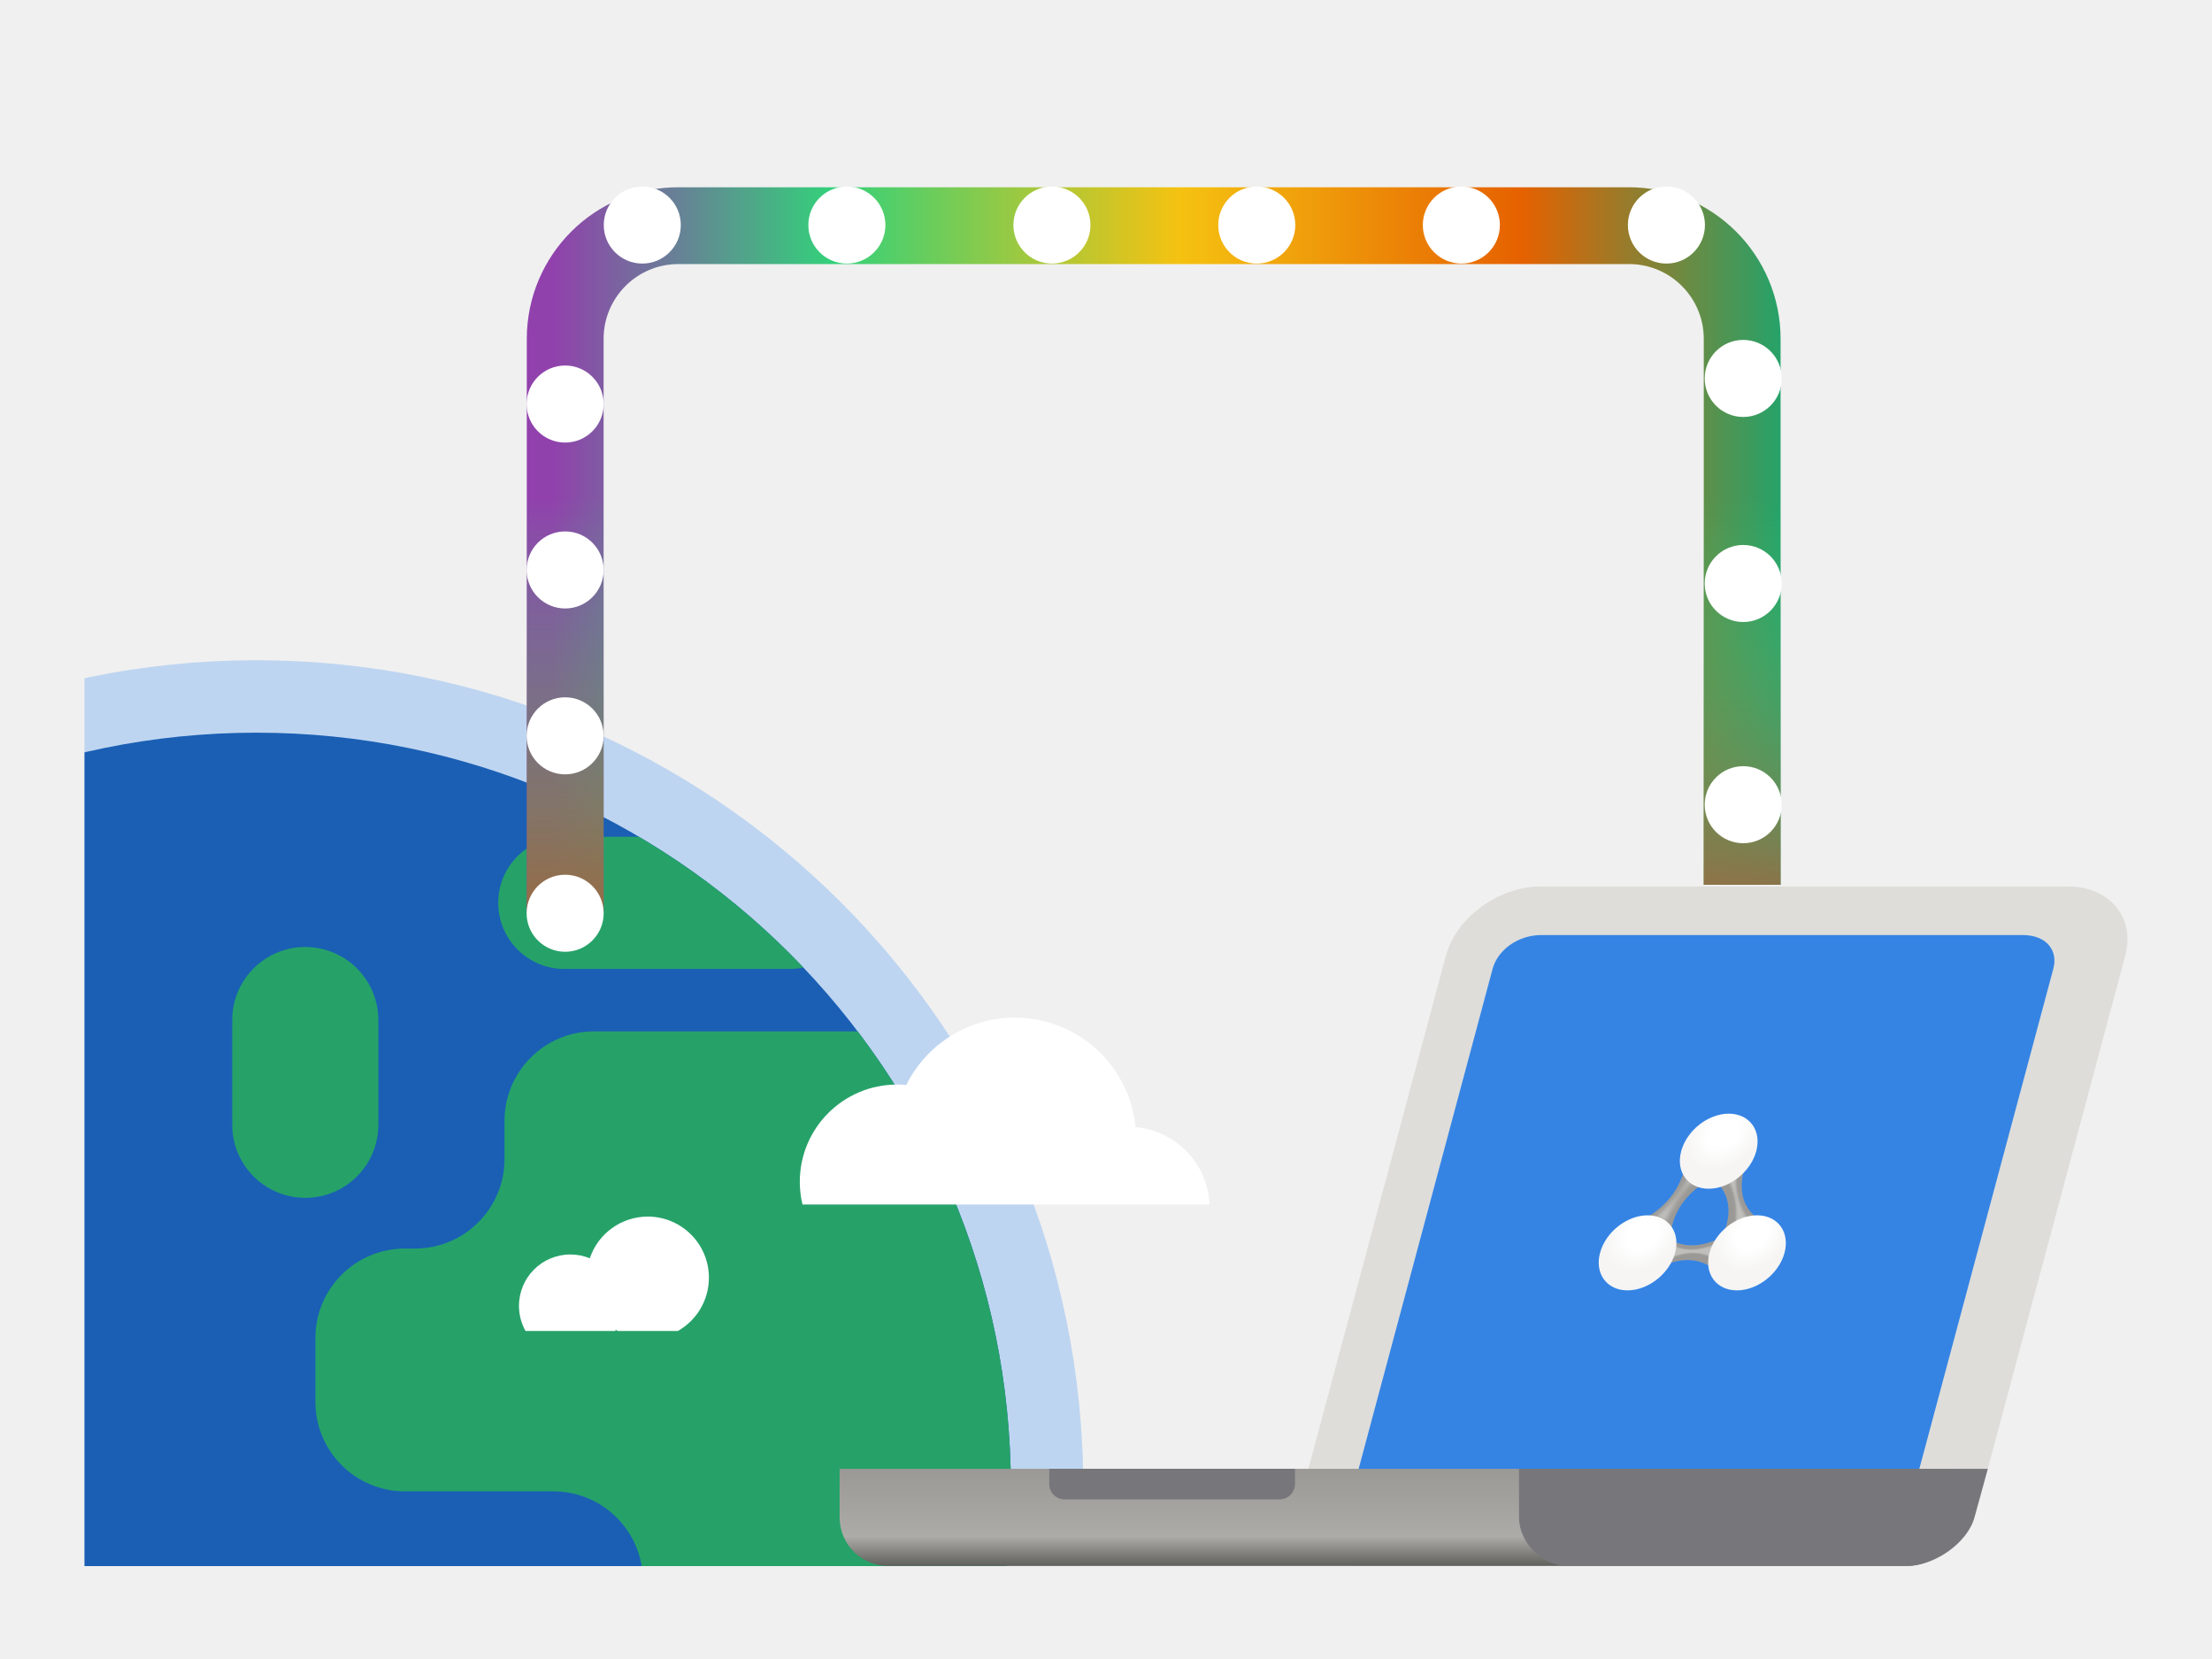
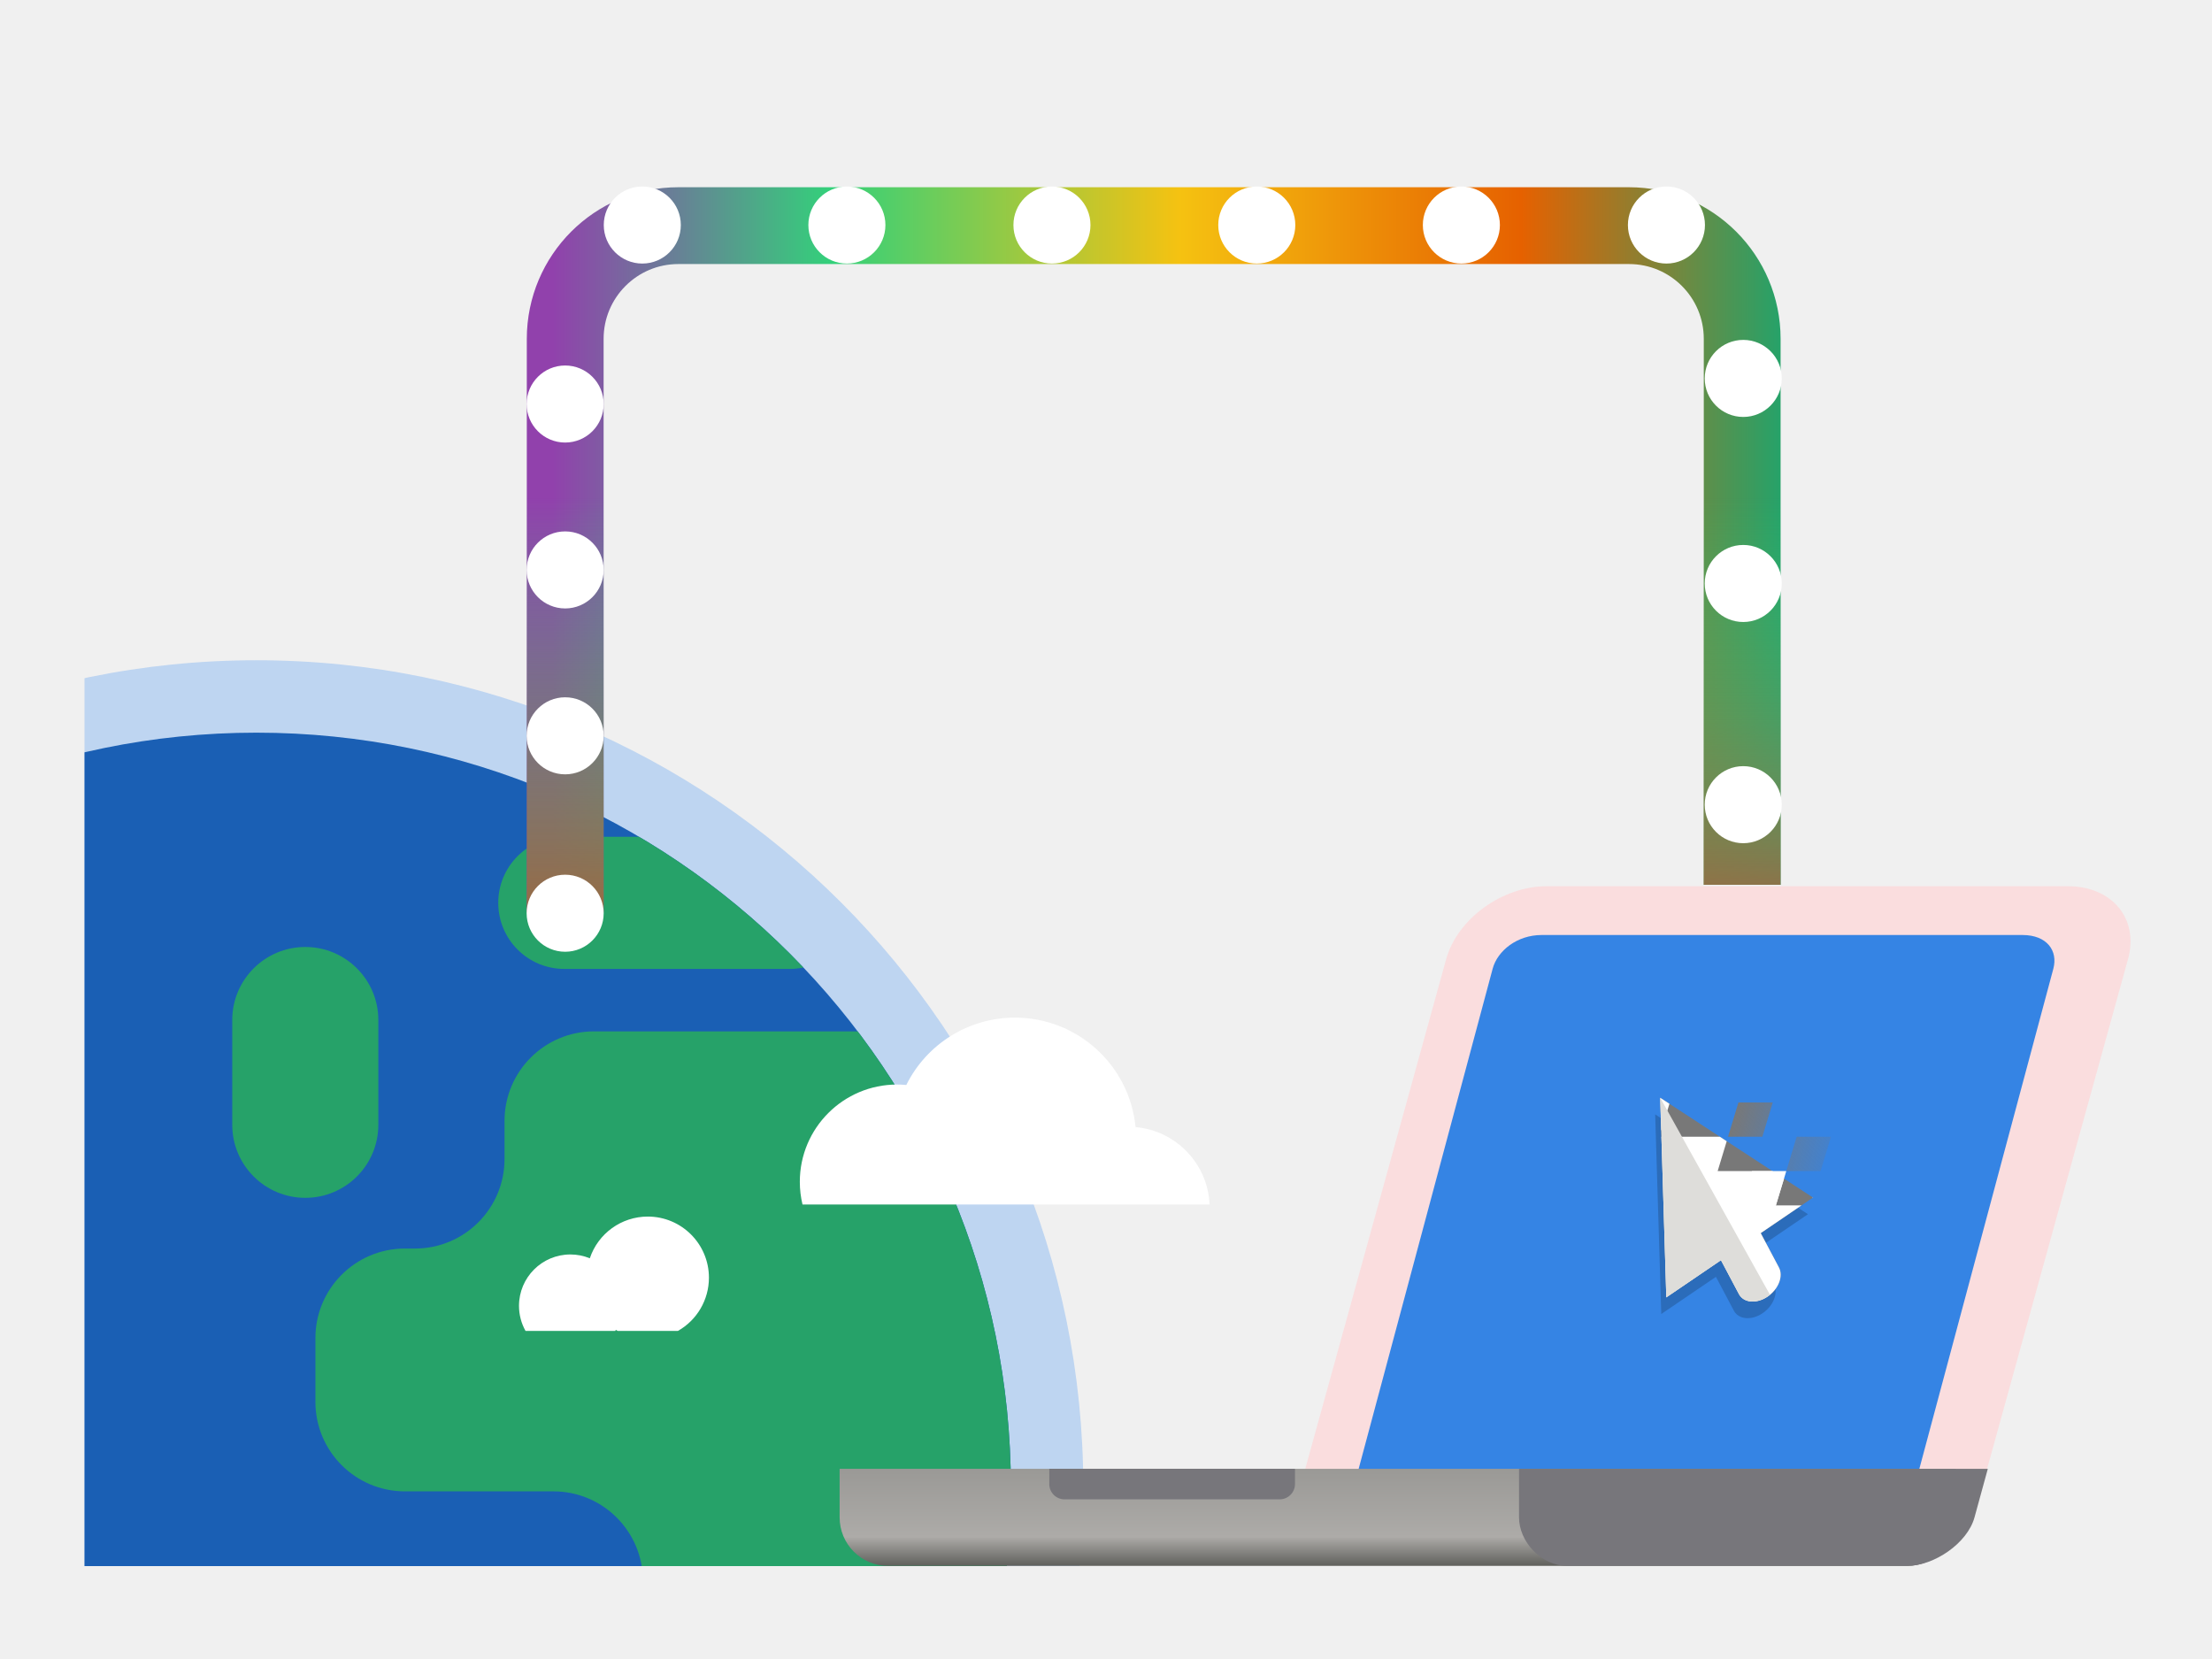
- <svg xmlns="http://www.w3.org/2000/svg" xmlns:xlink="http://www.w3.org/1999/xlink" id="svg8" version="1.1" viewBox="0 0 800 600" height="600" width="800">
-   <defs id="defs2">
-     <linearGradient id="linearGradient1447">
-       <stop style="stop-color:#986a44;stop-opacity:1" offset="0" id="stop1550" />
-       <stop style="stop-color:#33d17a;stop-opacity:0" offset="1" id="stop1552" />
+ <svg xmlns="http://www.w3.org/2000/svg" xmlns:xlink="http://www.w3.org/1999/xlink" height="600" width="800">
+   <defs>
+     <linearGradient id="c">
+       <stop style="stop-color:#986a44;stop-opacity:1" offset="0" />
+       <stop style="stop-color:#33d17a;stop-opacity:0" offset="1" />
    </linearGradient>
-     <clipPath clipPathUnits="userSpaceOnUse" id="clipPath966">
-       <rect style="fill:#9141ac;fill-opacity:1;stroke:none;stroke-width:30;stroke-linecap:round;stroke-linejoin:round;stroke-miterlimit:4;stroke-dasharray:none;stroke-opacity:0.482;stop-color:#000000" id="rect968-3" width="443.742" height="423.922" x="2.836" y="361.125" rx="0" ry="0" />
+     <linearGradient xlink:href="#a" id="g" x1="1480" y1="-2143.216" x2="1719.727" y2="-2143.216" gradientUnits="userSpaceOnUse" gradientTransform="translate(0 -64.796)" />
+     <linearGradient id="a">
+       <stop style="stop-color:#9141ac;stop-opacity:1" offset="0" />
+       <stop style="stop-color:#33d17a;stop-opacity:1" offset=".228" />
+       <stop style="stop-color:#f5c211;stop-opacity:1" offset=".511" />
+       <stop style="stop-color:#e66100;stop-opacity:1" offset=".789" />
+       <stop style="stop-color:#26a269;stop-opacity:1" offset="1" />
+     </linearGradient>
+     <linearGradient xlink:href="#b" id="i" x1="203.261" y1="784" x2="203.261" y2="800" gradientUnits="userSpaceOnUse" gradientTransform="matrix(-1.1846 0 0 1.1846 1858.27 -2946.342)" />
+     <linearGradient id="b">
+       <stop style="stop-color:#9a9996;stop-opacity:1" offset="0" />
+       <stop style="stop-color:#adaba8;stop-opacity:1" offset=".7" />
+       <stop style="stop-color:#60605c;stop-opacity:1" offset="1" />
+     </linearGradient>
+     <linearGradient xlink:href="#c" id="h" gradientUnits="userSpaceOnUse" gradientTransform="translate(0 -64.796)" x1="1485.487" y1="-2061.475" x2="1485.487" y2="-2142.47" />
+     <linearGradient xlink:href="#d" id="j" x1="89.575" y1="203.223" x2="105.694" y2="202.635" gradientUnits="userSpaceOnUse" />
+     <linearGradient id="d">
+       <stop style="stop-color:#787878;stop-opacity:1" offset="0" />
+       <stop style="stop-color:#787878;stop-opacity:0" offset="1" />
+     </linearGradient>
+     <clipPath clipPathUnits="userSpaceOnUse" id="e">
+       <rect style="fill:#9141ac;fill-opacity:1;stroke:none;stroke-width:30;stroke-linecap:round;stroke-linejoin:round;stroke-miterlimit:4;stroke-dasharray:none;stroke-opacity:.482;stop-color:#000" width="443.742" height="423.922" x="2.836" y="361.125" rx="0" ry="0" />
    </clipPath>
-     <clipPath clipPathUnits="userSpaceOnUse" id="clipPath932">
-       <circle style="display:inline;fill:#9141ac;fill-opacity:1;stroke:none;stroke-width:30;stroke-linecap:round;stroke-linejoin:round;stroke-miterlimit:4;stroke-dasharray:none;stroke-opacity:0.482;stop-color:#000000" id="circle934" cx="60.445" cy="758.586" r="252.859" />
+     <clipPath clipPathUnits="userSpaceOnUse" id="f">
+       <circle style="display:inline;fill:#9141ac;fill-opacity:1;stroke:none;stroke-width:30;stroke-linecap:round;stroke-linejoin:round;stroke-miterlimit:4;stroke-dasharray:none;stroke-opacity:.482;stop-color:#000" cx="60.445" cy="758.586" r="252.859" />
    </clipPath>
-     <linearGradient xlink:href="#linearGradient1447-3" id="linearGradient1451" x1="1480" y1="-2143.216" x2="1719.727" y2="-2143.216" gradientUnits="userSpaceOnUse" gradientTransform="translate(0,-64.79596)" />
-     <linearGradient id="linearGradient1447-3">
-       <stop style="stop-color:#9141ac;stop-opacity:1;" offset="0" id="stop1443" />
-       <stop style="stop-color:#33d17a;stop-opacity:1" offset="0.228" id="stop1455" />
-       <stop style="stop-color:#f5c211;stop-opacity:1" offset="0.511" id="stop1457" />
-       <stop style="stop-color:#e66100;stop-opacity:1" offset="0.789" id="stop1453" />
-       <stop style="stop-color:#26a269;stop-opacity:1" offset="1" id="stop1445" />
-     </linearGradient>
-     <linearGradient xlink:href="#linearGradient1119" id="linearGradient1121" x1="203.261" y1="784" x2="203.261" y2="800" gradientUnits="userSpaceOnUse" gradientTransform="matrix(-1.184599,0,0,1.184599,1858.27,-2946.342)" />
-     <linearGradient id="linearGradient1119">
-       <stop style="stop-color:#9a9996;stop-opacity:1;" offset="0" id="stop1115" />
-       <stop style="stop-color:#adaba8;stop-opacity:1" offset="0.7" id="stop1123" />
-       <stop style="stop-color:#60605c;stop-opacity:1" offset="1" id="stop1117" />
-     </linearGradient>
-     <filter style="color-interpolation-filters:sRGB" id="filter3375" x="-0.128" width="1.257" y="-0.082" height="1.164">
-       <feGaussianBlur stdDeviation="1.268" id="feGaussianBlur3377" />
-     </filter>
-     <filter style="color-interpolation-filters:sRGB" id="filter3379" x="-0.128" width="1.257" y="-0.082" height="1.164">
-       <feGaussianBlur stdDeviation="1.268" id="feGaussianBlur3381" />
-     </filter>
-     <radialGradient xlink:href="#linearGradient1246" id="radialGradient2577-6" gradientUnits="userSpaceOnUse" gradientTransform="matrix(3.664345,0,0,3.793609,658.7419,-3002.731)" cx="134.2" cy="222.988" fx="134.2" fy="222.988" r="2" />
-     <linearGradient id="linearGradient1246">
-       <stop style="stop-color:#ffffff;stop-opacity:1" offset="0" id="stop1240" />
-       <stop id="stop1242" offset="0.4" style="stop-color:#ffffff;stop-opacity:1" />
-       <stop style="stop-color:#f6f5f4;stop-opacity:1" offset="1" id="stop1244" />
-     </linearGradient>
-     <filter style="color-interpolation-filters:sRGB" id="filter3371" x="-0.081" width="1.162" y="-0.349" height="1.698">
-       <feGaussianBlur stdDeviation="1.268" id="feGaussianBlur3373" />
-     </filter>
-     <radialGradient xlink:href="#linearGradient1246" id="radialGradient2688" gradientUnits="userSpaceOnUse" gradientTransform="matrix(3.664345,0,0,3.793609,648.2156,-2982.182)" cx="134.2" cy="222.988" fx="134.2" fy="222.988" r="2" />
-     <radialGradient xlink:href="#linearGradient1246" id="radialGradient2692" gradientUnits="userSpaceOnUse" gradientTransform="matrix(3.664345,0,0,3.793609,669.5838,-2982.182)" cx="134.2" cy="222.988" fx="134.2" fy="222.988" r="2" />
-     <linearGradient xlink:href="#linearGradient1447" id="linearGradient1561" gradientUnits="userSpaceOnUse" gradientTransform="translate(0,-64.79596)" x1="1485.487" y1="-2061.475" x2="1485.487" y2="-2142.47" />
  </defs>
-   <g id="layer1">
-     <g id="g1344" transform="matrix(1.851967,0,0,1.851967,-2541.073,4267.785)">
-       <g id="g962" clip-path="url(#clipPath966)" transform="matrix(0.5826872,0,0,0.5826872,1386.942,-2456.059)" style="display:inline">
-         <circle style="fill:#99c1f1;fill-opacity:0.581;stroke:none;stroke-width:30;stroke-linecap:round;stroke-linejoin:round;stroke-miterlimit:4;stroke-dasharray:none;stroke-opacity:0.482;stop-color:#000000" id="circle1112" cx="60.445" cy="758.586" r="277.127" />
-         <g id="g915" clip-path="url(#clipPath932)">
-           <circle style="fill:#1a5fb4;fill-opacity:1;stroke:none;stroke-width:30;stroke-linecap:round;stroke-linejoin:round;stroke-miterlimit:4;stroke-dasharray:none;stroke-opacity:0.482;stop-color:#000000" id="path885" cx="60.445" cy="758.586" r="252.859" />
-           <path id="rect936" style="fill:#26a269;fill-opacity:1;stroke:none;stroke-width:30;stroke-linecap:round;stroke-linejoin:round;stroke-miterlimit:4;stroke-dasharray:none;stroke-opacity:0.482;stop-color:#000000" d="m 143.604,635.834 v 12.787 a 30,30 135 0 1 -30,30 h -3.381 a 30,30 135 0 0 -30,30 v 21.381 a 30,30 45 0 0 30,30 h 49.771 a 30,30 45 0 1 30,30 22.292,22.292 17.9 0 0 30,9.689 h 74.566 a 30,30 135 0 0 30,-30 V 635.834 a 30,30 45 0 0 -30,-30 H 173.604 a 30,30 135 0 0 -30,30 z" />
-           <rect style="fill:#26a269;fill-opacity:1;stroke:none;stroke-width:30;stroke-linecap:round;stroke-linejoin:round;stroke-miterlimit:4;stroke-dasharray:none;stroke-opacity:0.482;stop-color:#000000" id="rect950" width="48.962" height="84.074" x="52.351" y="577.554" rx="24.481" ry="24.481" />
-           <rect style="fill:#26a269;fill-opacity:1;stroke:none;stroke-width:30;stroke-linecap:round;stroke-linejoin:round;stroke-miterlimit:4;stroke-dasharray:none;stroke-opacity:0.482;stop-color:#000000" id="rect952" width="119.844" height="44.28" x="141.501" y="540.627" rx="22.14" ry="22.14" />
-         </g>
-         <path id="path889" style="fill:#ffffff;fill-opacity:1;stroke:none;stroke-width:30;stroke-linecap:round;stroke-linejoin:round;stroke-miterlimit:4;stroke-dasharray:none;stroke-opacity:0.482;stop-color:#000000" d="m 314.623,601.228 a 40.625,40.625 0 0 0 -36.363,22.576 32.599,32.599 0 0 0 -3.09,-0.148 32.599,32.599 0 0 0 -32.6,32.6 32.599,32.599 0 0 0 0.9,7.611 h 136.434 a 27.262,27.262 0 0 0 -24.814,-25.949 40.625,40.625 0 0 0 -40.434,-36.689 40.625,40.625 0 0 0 -0.033,0 z" />
-         <path id="path903" style="fill:#ffffff;fill-opacity:1;stroke:none;stroke-width:30;stroke-linecap:round;stroke-linejoin:round;stroke-miterlimit:4;stroke-dasharray:none;stroke-opacity:0.482;stop-color:#000000" d="m 191.617,667.906 a 20.492,20.492 0 0 0 -19.428,13.979 17.222,17.222 0 0 0 -6.514,-1.281 17.222,17.222 0 0 0 -17.223,17.223 17.222,17.222 0 0 0 2.191,8.408 h 30.059 a 17.222,17.222 0 0 0 0.201,-0.367 20.492,20.492 0 0 0 0.623,0.367 h 20.176 a 20.492,20.492 0 0 0 10.406,-17.836 20.492,20.492 0 0 0 -20.492,-20.492 z" />
+   <g transform="matrix(1.85197 0 0 1.85197 -2541.073 4267.785)">
+     <g clip-path="url(#e)" transform="matrix(.58269 0 0 .58269 1386.942 -2456.06)" style="display:inline">
+       <circle style="fill:#99c1f1;fill-opacity:.581;stroke:none;stroke-width:30;stroke-linecap:round;stroke-linejoin:round;stroke-miterlimit:4;stroke-dasharray:none;stroke-opacity:.482;stop-color:#000" cx="60.445" cy="758.586" r="277.127" />
+       <g clip-path="url(#f)">
+         <circle style="fill:#1a5fb4;fill-opacity:1;stroke:none;stroke-width:30;stroke-linecap:round;stroke-linejoin:round;stroke-miterlimit:4;stroke-dasharray:none;stroke-opacity:.482;stop-color:#000" cx="60.445" cy="758.586" r="252.859" />
+         <path style="fill:#26a269;fill-opacity:1;stroke:none;stroke-width:30;stroke-linecap:round;stroke-linejoin:round;stroke-miterlimit:4;stroke-dasharray:none;stroke-opacity:.482;stop-color:#000" d="M143.604 635.834v12.787a30 30 135 0 1-30 30h-3.381a30 30 135 0 0-30 30v21.38a30 30 45 0 0 30 30h49.771a30 30 45 0 1 30 30 22.292 22.292 17.9 0 0 30 9.69h74.567a30 30 135 0 0 30-30V635.834a30 30 45 0 0-30-30H173.604a30 30 135 0 0-30 30z" />
+         <rect style="fill:#26a269;fill-opacity:1;stroke:none;stroke-width:30;stroke-linecap:round;stroke-linejoin:round;stroke-miterlimit:4;stroke-dasharray:none;stroke-opacity:.482;stop-color:#000" width="48.962" height="84.074" x="52.351" y="577.554" rx="24.481" ry="24.481" />
+         <rect style="fill:#26a269;fill-opacity:1;stroke:none;stroke-width:30;stroke-linecap:round;stroke-linejoin:round;stroke-miterlimit:4;stroke-dasharray:none;stroke-opacity:.482;stop-color:#000" width="119.844" height="44.28" x="141.501" y="540.627" rx="22.14" ry="22.14" />
      </g>
-       <path style="fill:none;fill-opacity:1;stroke:url(#linearGradient1451);stroke-width:15;stroke-linecap:butt;stroke-linejoin:miter;stroke-miterlimit:4;stroke-dasharray:none;stroke-opacity:1" d="m 1482.469,-2126.271 v -112.016 a 22.105,22.105 135 0 1 22.105,-22.105 h 185.637 a 22.105,22.105 45 0 1 22.105,22.105 v 106.617" id="path1244" />
-       <path style="fill:none;fill-opacity:1;stroke:url(#linearGradient1561);stroke-width:15;stroke-linecap:butt;stroke-linejoin:miter;stroke-miterlimit:4;stroke-dasharray:none;stroke-opacity:1" d="m 1482.469,-2126.271 v -112.016 a 22.105,22.105 135 0 1 22.105,-22.105 h 185.637 a 22.105,22.105 45 0 1 22.105,22.105 v 106.617" id="path723" />
-       <g id="g1264">
-         <rect style="display:inline;fill:#deddda;fill-opacity:1;stroke:none;stroke-width:6.978;stroke-linecap:round;paint-order:markers fill stroke;stop-color:#000000" id="rect1108" width="132.675" height="137.355" x="-1219.664" y="-2206.524" rx="14.858" ry="14.036" transform="matrix(-1,0,-0.258819,0.9659258,0,0)" />
-         <path id="rect1110" style="display:inline;fill:#3584e4;fill-opacity:1;stroke:none;stroke-width:6.859;stroke-linecap:round;paint-order:markers fill stroke;stop-color:#000000" d="m 1767.055,-2121.862 c 4.777,0 6.968,3.07 6.026,6.584 l -26.943,100.554 c -0.942,3.514 -4.779,6.586 -9.555,6.586 h -93.915 c -4.775,0 -6.967,-3.072 -6.025,-6.586 l 26.943,-100.554 c 0.942,-3.514 4.777,-6.584 9.554,-6.584 z" />
-         <path id="rect1099" style="display:inline;fill:url(#linearGradient1121);fill-opacity:1;stroke:none;stroke-width:6.859;stroke-linecap:round;paint-order:markers fill stroke;stop-color:#000000" d="m 1754.026,-2017.617 v 9.477 c 0,5.25 -4.227,9.477 -9.477,9.477 h -199.012 c -5.25,0 -9.477,-4.227 -9.477,-9.477 v -9.477 h 9.477 199.012 z" />
-         <path id="path1106" style="display:inline;fill:#77767b;fill-opacity:1;stroke:none;stroke-width:6.859;stroke-linecap:round;paint-order:markers fill stroke;stop-color:#000000" d="m 1760.283,-2017.617 -2.596,9.477 c -1.387,5.064 -7.888,9.477 -13.138,9.477 h -66.338 c -5.25,0 -9.477,-4.807 -9.477,-9.477 v -9.477 h 9.477 66.338 z" />
-         <path style="fill:#77767b;stroke:none;stroke-width:1;stroke-linejoin:round;stroke-miterlimit:4;stroke-dasharray:none;stop-color:#000000" id="rect1529" width="47.981" height="5.973" x="1577.003" y="-2017.628" d="m 1577.003,-2017.628 h 47.981 v 2.974 a 2.998,2.998 135 0 1 -2.998,2.998 h -42.006 a 2.977,2.977 45 0 1 -2.977,-2.977 z" />
-         <path style="display:inline;vector-effect:none;fill:#9a9996;fill-opacity:1;stroke:none;stroke-width:1.679;stroke-linecap:butt;stroke-linejoin:bevel;stroke-miterlimit:4;stroke-dasharray:none;stroke-dashoffset:0;stroke-opacity:1;marker:none;marker-start:none;marker-mid:none;marker-end:none;paint-order:normal;enable-background:new" d="m 1701.17,-2076.599 c -0.948,3.874 -3.105,7.243 -7.305,9.766 l 4.579,2.522 c 0.825,-4.301 3.5,-7.401 7.305,-9.766 z" id="use2717" />
-         <path style="vector-effect:none;fill:#c0bfbc;fill-opacity:1;stroke:none;stroke-width:6.186;stroke-linecap:butt;stroke-linejoin:bevel;stroke-miterlimit:4;stroke-dasharray:none;stroke-dashoffset:0;stroke-opacity:1;marker:none;marker-start:none;marker-mid:none;marker-end:none;paint-order:normal;filter:url(#filter3375)" id="path3115" transform="matrix(-0.305362,0,-0.08182151,0.305362,1744.491,-2142.837)" d="m 77.5,215.049 -7.273,3.559 c 8.83,9.122 14.89,20.215 16.598,33.643 l 7.088,-3.469 C 84.401,238.998 79.368,227.438 77.5,215.049 Z" />
-         <path style="display:inline;vector-effect:none;fill:#9a9996;fill-opacity:1;stroke:none;stroke-width:1.679;stroke-linecap:butt;stroke-linejoin:bevel;stroke-miterlimit:4;stroke-dasharray:none;stroke-dashoffset:0;stroke-opacity:1;marker:none;marker-start:none;marker-mid:none;marker-end:none;paint-order:normal;enable-background:new" d="m 1712.825,-2076.599 c -1.128,3.874 -0.777,7.243 2.071,9.766 l -5.93,2.522 c 1.479,-4.301 0.466,-7.401 -2.071,-9.766 z" id="use2714" />
-         <path style="display:inline;vector-effect:none;fill:#9a9996;fill-opacity:1;stroke:none;stroke-width:1.646;stroke-linecap:butt;stroke-linejoin:bevel;stroke-miterlimit:4;stroke-dasharray:none;stroke-dashoffset:0;stroke-opacity:1;marker:none;marker-start:none;marker-mid:none;marker-end:none;paint-order:normal;enable-background:new" d="m 1708.127,-2062.709 c -3.791,1.755 -7.319,2.081 -10.411,-0.01 l -1.565,5.828 c 4.169,-2.154 7.535,-1.831 10.411,0.01 z" id="use2719" />
-         <path transform="matrix(0.305362,0,-0.08182151,0.305362,1705.132,-2142.264)" id="path2795" style="vector-effect:none;fill:#c0bfbc;fill-opacity:1;stroke:none;stroke-width:6.186;stroke-linecap:butt;stroke-linejoin:bevel;stroke-miterlimit:4;stroke-dasharray:none;stroke-dashoffset:0;stroke-opacity:1;marker:none;marker-start:none;marker-mid:none;marker-end:none;paint-order:normal;filter:url(#filter3379)" d="m 77.5,215.049 -7.273,3.559 c 8.83,9.122 14.89,20.215 16.598,33.643 l 7.088,-3.469 C 84.401,238.998 79.368,227.438 77.5,215.049 Z" />
-         <ellipse style="color:#000000;display:inline;overflow:visible;visibility:visible;fill:url(#radialGradient2577-6);fill-opacity:1;stroke:none;stroke-width:0.621;marker:none;enable-background:new" id="circle2561-5" cx="1150.496" cy="-2153.008" transform="matrix(1,0,-0.258819,0.9659258,0,0)" rx="7.329" ry="7.587" />
-         <path transform="matrix(-0.02121263,-0.3136382,-0.2479009,0.161275,1762.312,-2072.016)" id="path3117" style="vector-effect:none;fill:#c0bfbc;fill-opacity:1;stroke:none;stroke-width:6.186;stroke-linecap:butt;stroke-linejoin:bevel;stroke-miterlimit:4;stroke-dasharray:none;stroke-dashoffset:0;stroke-opacity:1;marker:none;marker-start:none;marker-mid:none;marker-end:none;paint-order:normal;filter:url(#filter3371)" d="m 77.5,215.049 -7.273,3.559 c 8.83,9.122 14.89,20.215 16.598,33.643 l 7.088,-3.469 C 84.401,238.998 79.368,227.438 77.5,215.049 Z" />
-         <ellipse cy="-2132.46" cx="1139.969" id="circle2686" style="color:#000000;display:inline;overflow:visible;visibility:visible;fill:url(#radialGradient2688);fill-opacity:1;stroke:none;stroke-width:0.621;marker:none;enable-background:new" transform="matrix(1,0,-0.258819,0.9659258,0,0)" rx="7.329" ry="7.587" />
-         <ellipse style="color:#000000;display:inline;overflow:visible;visibility:visible;fill:url(#radialGradient2692);fill-opacity:1;stroke:none;stroke-width:0.621;marker:none;enable-background:new" id="circle2690" cx="1161.338" cy="-2132.46" transform="matrix(1,0,-0.258819,0.9659258,0,0)" rx="7.329" ry="7.587" />
+       <path style="fill:#fff;fill-opacity:1;stroke:none;stroke-width:30;stroke-linecap:round;stroke-linejoin:round;stroke-miterlimit:4;stroke-dasharray:none;stroke-opacity:.482;stop-color:#000" d="M314.623 601.228a40.625 40.625 0 0 0-36.363 22.576 32.599 32.599 0 0 0-3.09-.148 32.599 32.599 0 0 0-32.6 32.6 32.599 32.599 0 0 0 .9 7.61h136.434a27.262 27.262 0 0 0-24.814-25.949 40.625 40.625 0 0 0-40.434-36.69 40.625 40.625 0 0 0-.033 0zM191.617 667.906a20.492 20.492 0 0 0-19.428 13.979 17.222 17.222 0 0 0-6.513-1.281 17.222 17.222 0 0 0-17.223 17.222 17.222 17.222 0 0 0 2.192 8.408h30.058a17.222 17.222 0 0 0 .201-.367 20.492 20.492 0 0 0 .623.367h20.176a20.492 20.492 0 0 0 10.406-17.836 20.492 20.492 0 0 0-20.492-20.492z" />
+     </g>
+     <path style="fill:none;fill-opacity:1;stroke:url(#g);stroke-width:15;stroke-linecap:butt;stroke-linejoin:miter;stroke-miterlimit:4;stroke-dasharray:none;stroke-opacity:1" d="M1482.469-2126.271v-112.017a22.105 22.105 135 0 1 22.105-22.105h185.637a22.105 22.105 45 0 1 22.105 22.105v106.617" />
+     <path style="fill:none;fill-opacity:1;stroke:url(#h);stroke-width:15;stroke-linecap:butt;stroke-linejoin:miter;stroke-miterlimit:4;stroke-dasharray:none;stroke-opacity:1" d="M1482.469-2126.271v-112.017a22.105 22.105 135 0 1 22.105-22.105h185.637a22.105 22.105 45 0 1 22.105 22.105v106.617" />
+     <rect style="fill:#faddde;stroke:none;stroke-width:1.1;stroke-linecap:round;stroke-linejoin:round;-inkscape-stroke:none;stop-color:#000" width="133.154" height="137.1" x="1069.161" y="-2211.354" rx="15.683" ry="14.773" transform="skewX(-15.455) scale(1 .96384)" />
+     <path style="display:inline;fill:#3584e4;fill-opacity:1;stroke:none;stroke-width:6.859;stroke-linecap:round;paint-order:markers fill stroke;stop-color:#000" d="M1767.055-2121.862c4.777 0 6.968 3.07 6.026 6.584l-26.943 100.554c-.942 3.514-4.78 6.586-9.555 6.586h-93.915c-4.775 0-6.967-3.072-6.025-6.586l26.943-100.554c.942-3.514 4.777-6.584 9.554-6.584z" />
+     <path style="display:inline;fill:url(#i);fill-opacity:1;stroke:none;stroke-width:6.859;stroke-linecap:round;paint-order:markers fill stroke;stop-color:#000" d="M1754.026-2017.617v9.477a9.456 9.456 0 0 1-9.477 9.477h-199.013a9.456 9.456 0 0 1-9.476-9.477v-9.477h208.489z" />
+     <path style="display:inline;fill:#77767b;fill-opacity:1;stroke:none;stroke-width:6.859;stroke-linecap:round;paint-order:markers fill stroke;stop-color:#000" d="m1760.283-2017.617-2.596 9.477c-1.387 5.064-7.888 9.477-13.138 9.477h-66.338c-5.25 0-9.476-4.807-9.476-9.477v-9.477h75.814z" />
+     <path style="fill:#77767b;stroke:none;stroke-width:1;stroke-linejoin:round;stroke-miterlimit:4;stroke-dasharray:none;stop-color:#000" d="M1577.003-2017.628h47.982v2.975a2.998 2.998 135 0 1-2.999 2.998h-42.006a2.977 2.977 45 0 1-2.977-2.977z" />
+     <g style="display:inline;enable-background:new">
+       <g style="stroke-width:.688">
+         <path style="fill:#000;fill-opacity:.186;stroke:none;stroke-width:.688px;stroke-linecap:butt;stroke-linejoin:miter;stroke-opacity:1" d="m80 198 8 24 5.217-4.47 3.392 4.07a2.5 2.5 0 0 0 3.522.32 2.5 2.5 0 0 0 .32-3.52l-3.437-4.125L102 210z" transform="matrix(1.62436 0 -.4919 1.62436 1662.773 -2408.455)" />
+         <path style="display:inline;fill:#787878;fill-opacity:1;stroke:none;stroke-width:.688px;stroke-linecap:butt;stroke-linejoin:miter;stroke-opacity:1;enable-background:new" d="m80 196 8 24 5.217-4.47 3.392 4.07a2.5 2.5 0 0 0 3.522.32 2.5 2.5 0 0 0 .32-3.52l-3.437-4.125L102 208z" transform="matrix(1.62436 0 -.4919 1.62436 1662.773 -2408.455)" />
+         <path style="display:inline;fill:#fff;stroke:none;stroke-width:1px;stroke-linecap:butt;stroke-linejoin:miter;stroke-opacity:1;enable-background:new" d="M80.072 31.182 82 36.965v-4.733zM82.346 38l9.363 28.092 7.588-6.504 4.933 5.922a3.636 3.636 0 0 0 5.124.465 3.636 3.636 0 0 0 .466-5.12l-5-6L110.482 50H106v-4.676L103.572 44H94v-5.22L92.572 38H88zM112 48.598v.101l.072-.062z" transform="matrix(1.11675 0 -.33818 1.11675 1617.434 -2124.903)" />
+         <path style="fill:#deddda;stroke:none;stroke-width:.688px;stroke-linecap:butt;stroke-linejoin:miter;stroke-opacity:1" d="m88 40 8 24 5.217-4.47 3.392 4.07a2.5 2.5 0 0 0 3.522.32 2.5 2.5 0 0 0 .238-.233z" transform="matrix(1.62436 0 -.4919 1.62436 1573.042 -2155.055)" />
+         <path style="font-variation-settings:normal;display:inline;fill:#fff;fill-opacity:1;stroke:none;stroke-width:3.438;stroke-linecap:round;stroke-linejoin:miter;stroke-miterlimit:4;stroke-dasharray:none;stroke-dashoffset:0;stroke-opacity:1;enable-background:new;stop-color:#000" d="M93.7 204.812h4.125v4.125H93.7z" transform="matrix(1.62436 0 -.4919 1.62436 1662.773 -2408.455)" />
+         <path style="display:inline;fill:url(#j);fill-opacity:1;stroke-width:3.438;stroke-linecap:round;enable-background:new;stop-color:#000" d="M97.825 200.687h4.125v4.125h-4.125zm-8.25-4.125H93.7v4.125h-4.125z" transform="matrix(1.62436 0 -.4919 1.62436 1662.773 -2408.455)" />
      </g>
-       <circle style="fill:#ffffff;fill-opacity:1;stroke:none;stroke-width:15;stroke-linejoin:round;stroke-miterlimit:4;stroke-dasharray:none;stop-color:#000000" id="path1279" cx="1482.458" cy="-2126.115" r="7.523" />
-       <circle style="fill:#ffffff;fill-opacity:1;stroke:none;stroke-width:15;stroke-linejoin:round;stroke-miterlimit:4;stroke-dasharray:none;stop-color:#000000" id="circle1283" cx="1482.458" cy="-2225.557" r="7.523" />
-       <circle style="fill:#ffffff;fill-opacity:1;stroke:none;stroke-width:15;stroke-linejoin:round;stroke-miterlimit:4;stroke-dasharray:none;stop-color:#000000" id="circle1287" cx="1497.523" cy="-2260.512" r="7.523" />
-       <circle style="fill:#ffffff;fill-opacity:1;stroke:none;stroke-width:15;stroke-linejoin:round;stroke-miterlimit:4;stroke-dasharray:none;stop-color:#000000" id="circle1291" cx="1537.477" cy="-2260.512" r="7.523" />
-       <circle style="fill:#ffffff;fill-opacity:1;stroke:none;stroke-width:15;stroke-linejoin:round;stroke-miterlimit:4;stroke-dasharray:none;stop-color:#000000" id="circle1295" cx="1577.523" cy="-2260.512" r="7.523" />
-       <circle style="fill:#ffffff;fill-opacity:1;stroke:none;stroke-width:15;stroke-linejoin:round;stroke-miterlimit:4;stroke-dasharray:none;stop-color:#000000" id="circle1299" cx="1617.523" cy="-2260.512" r="7.523" />
-       <circle style="fill:#ffffff;fill-opacity:1;stroke:none;stroke-width:15;stroke-linejoin:round;stroke-miterlimit:4;stroke-dasharray:none;stop-color:#000000" id="circle1301" cx="1657.477" cy="-2260.512" r="7.523" />
-       <circle style="fill:#ffffff;fill-opacity:1;stroke:none;stroke-width:15;stroke-linejoin:round;stroke-miterlimit:4;stroke-dasharray:none;stop-color:#000000" id="circle1303" cx="1697.523" cy="-2260.512" r="7.523" />
-       <circle style="fill:#ffffff;fill-opacity:1;stroke:none;stroke-width:15;stroke-linejoin:round;stroke-miterlimit:4;stroke-dasharray:none;stop-color:#000000" id="circle1305" cx="1712.523" cy="-2230.557" r="7.523" />
-       <circle style="fill:#ffffff;fill-opacity:1;stroke:none;stroke-width:15;stroke-linejoin:round;stroke-miterlimit:4;stroke-dasharray:none;stop-color:#000000" id="circle1307" cx="1712.523" cy="-2190.512" r="7.523" />
-       <circle style="fill:#ffffff;fill-opacity:1;stroke:none;stroke-width:15;stroke-linejoin:round;stroke-miterlimit:4;stroke-dasharray:none;stop-color:#000000" id="circle717" cx="1482.458" cy="-2193.159" r="7.523" />
-       <circle style="fill:#ffffff;fill-opacity:1;stroke:none;stroke-width:15;stroke-linejoin:round;stroke-miterlimit:4;stroke-dasharray:none;stop-color:#000000" id="circle719" cx="1482.458" cy="-2160.762" r="7.523" />
-       <circle style="fill:#ffffff;fill-opacity:1;stroke:none;stroke-width:15;stroke-linejoin:round;stroke-miterlimit:4;stroke-dasharray:none;stop-color:#000000" id="circle721" cx="1712.523" cy="-2147.314" r="7.523" />
    </g>
+     <circle style="fill:#fff;fill-opacity:1;stroke:none;stroke-width:15;stroke-linejoin:round;stroke-miterlimit:4;stroke-dasharray:none;stop-color:#000" cx="1482.458" cy="-2126.115" r="7.523" />
+     <circle style="fill:#fff;fill-opacity:1;stroke:none;stroke-width:15;stroke-linejoin:round;stroke-miterlimit:4;stroke-dasharray:none;stop-color:#000" cx="1482.458" cy="-2225.557" r="7.523" />
+     <circle style="fill:#fff;fill-opacity:1;stroke:none;stroke-width:15;stroke-linejoin:round;stroke-miterlimit:4;stroke-dasharray:none;stop-color:#000" cx="1497.523" cy="-2260.512" r="7.523" />
+     <circle style="fill:#fff;fill-opacity:1;stroke:none;stroke-width:15;stroke-linejoin:round;stroke-miterlimit:4;stroke-dasharray:none;stop-color:#000" cx="1537.477" cy="-2260.512" r="7.523" />
+     <circle style="fill:#fff;fill-opacity:1;stroke:none;stroke-width:15;stroke-linejoin:round;stroke-miterlimit:4;stroke-dasharray:none;stop-color:#000" cx="1577.523" cy="-2260.512" r="7.523" />
+     <circle style="fill:#fff;fill-opacity:1;stroke:none;stroke-width:15;stroke-linejoin:round;stroke-miterlimit:4;stroke-dasharray:none;stop-color:#000" cx="1617.523" cy="-2260.512" r="7.523" />
+     <circle style="fill:#fff;fill-opacity:1;stroke:none;stroke-width:15;stroke-linejoin:round;stroke-miterlimit:4;stroke-dasharray:none;stop-color:#000" cx="1657.477" cy="-2260.512" r="7.523" />
+     <circle style="fill:#fff;fill-opacity:1;stroke:none;stroke-width:15;stroke-linejoin:round;stroke-miterlimit:4;stroke-dasharray:none;stop-color:#000" cx="1697.523" cy="-2260.512" r="7.523" />
+     <circle style="fill:#fff;fill-opacity:1;stroke:none;stroke-width:15;stroke-linejoin:round;stroke-miterlimit:4;stroke-dasharray:none;stop-color:#000" cx="1712.523" cy="-2230.557" r="7.523" />
+     <circle style="fill:#fff;fill-opacity:1;stroke:none;stroke-width:15;stroke-linejoin:round;stroke-miterlimit:4;stroke-dasharray:none;stop-color:#000" cx="1712.523" cy="-2190.512" r="7.523" />
+     <circle style="fill:#fff;fill-opacity:1;stroke:none;stroke-width:15;stroke-linejoin:round;stroke-miterlimit:4;stroke-dasharray:none;stop-color:#000" cx="1482.458" cy="-2193.159" r="7.523" />
+     <circle style="fill:#fff;fill-opacity:1;stroke:none;stroke-width:15;stroke-linejoin:round;stroke-miterlimit:4;stroke-dasharray:none;stop-color:#000" cx="1482.458" cy="-2160.762" r="7.523" />
+     <circle style="fill:#fff;fill-opacity:1;stroke:none;stroke-width:15;stroke-linejoin:round;stroke-miterlimit:4;stroke-dasharray:none;stop-color:#000" cx="1712.523" cy="-2147.314" r="7.523" />
  </g>
</svg>
